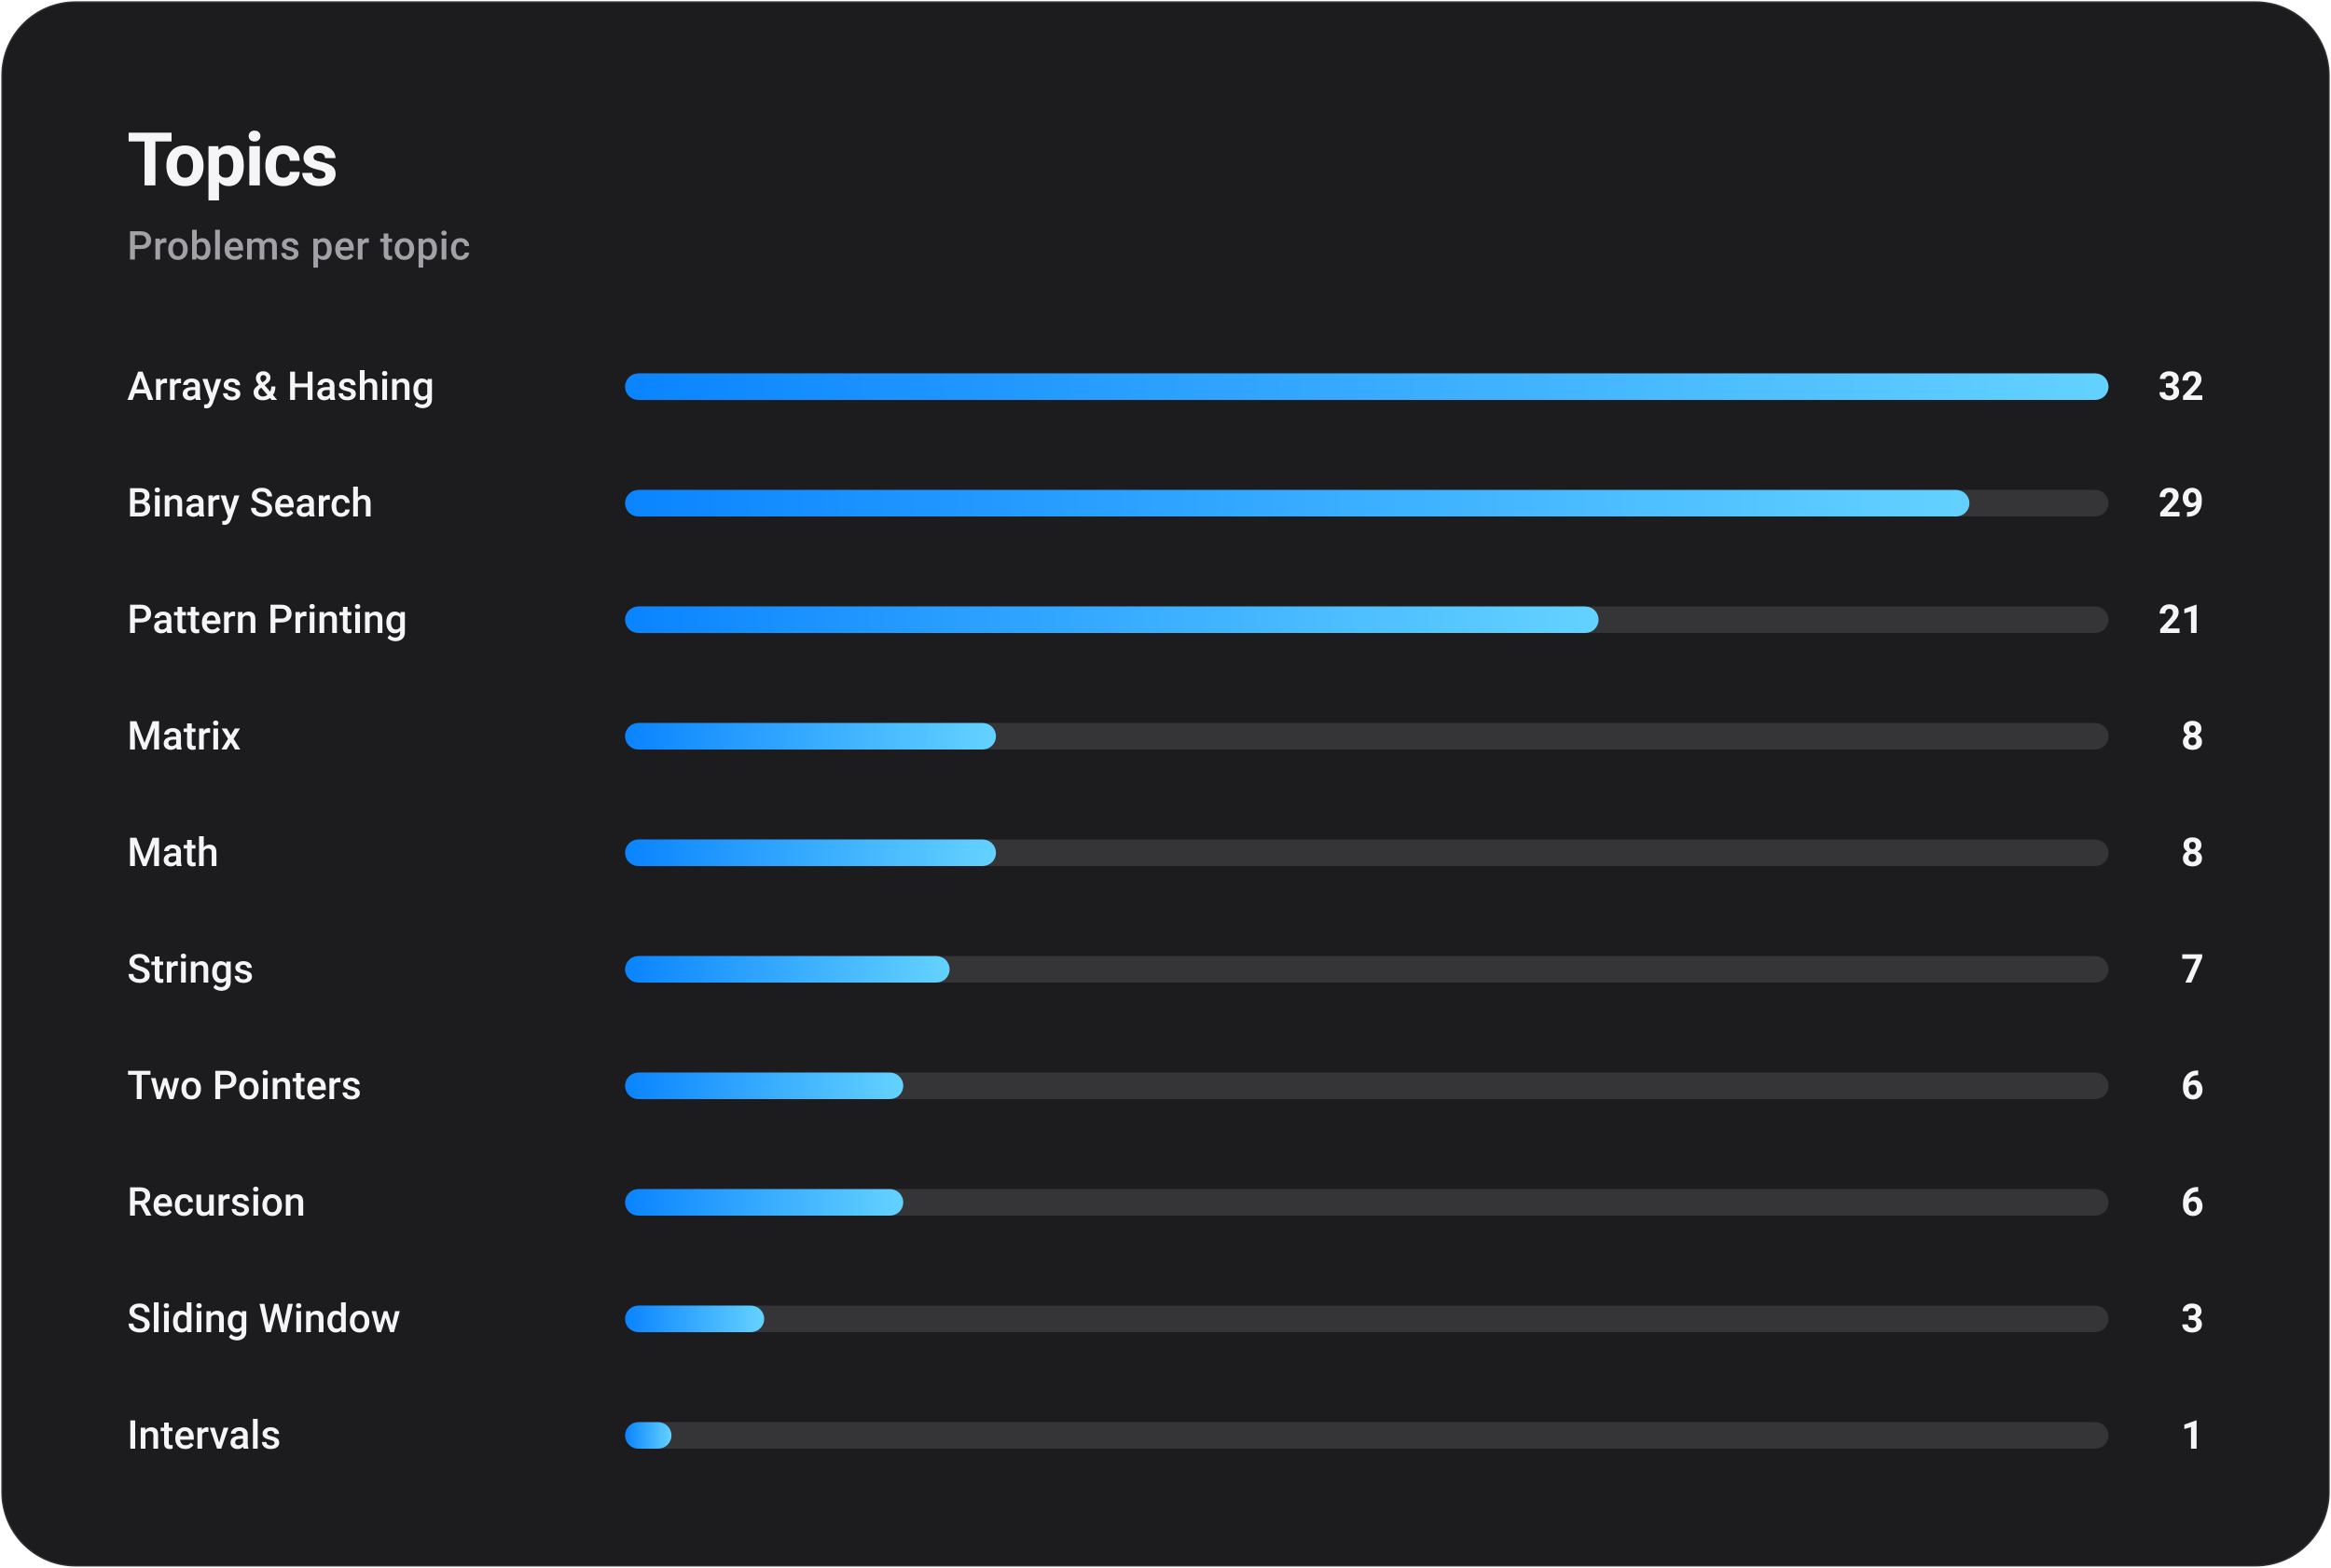
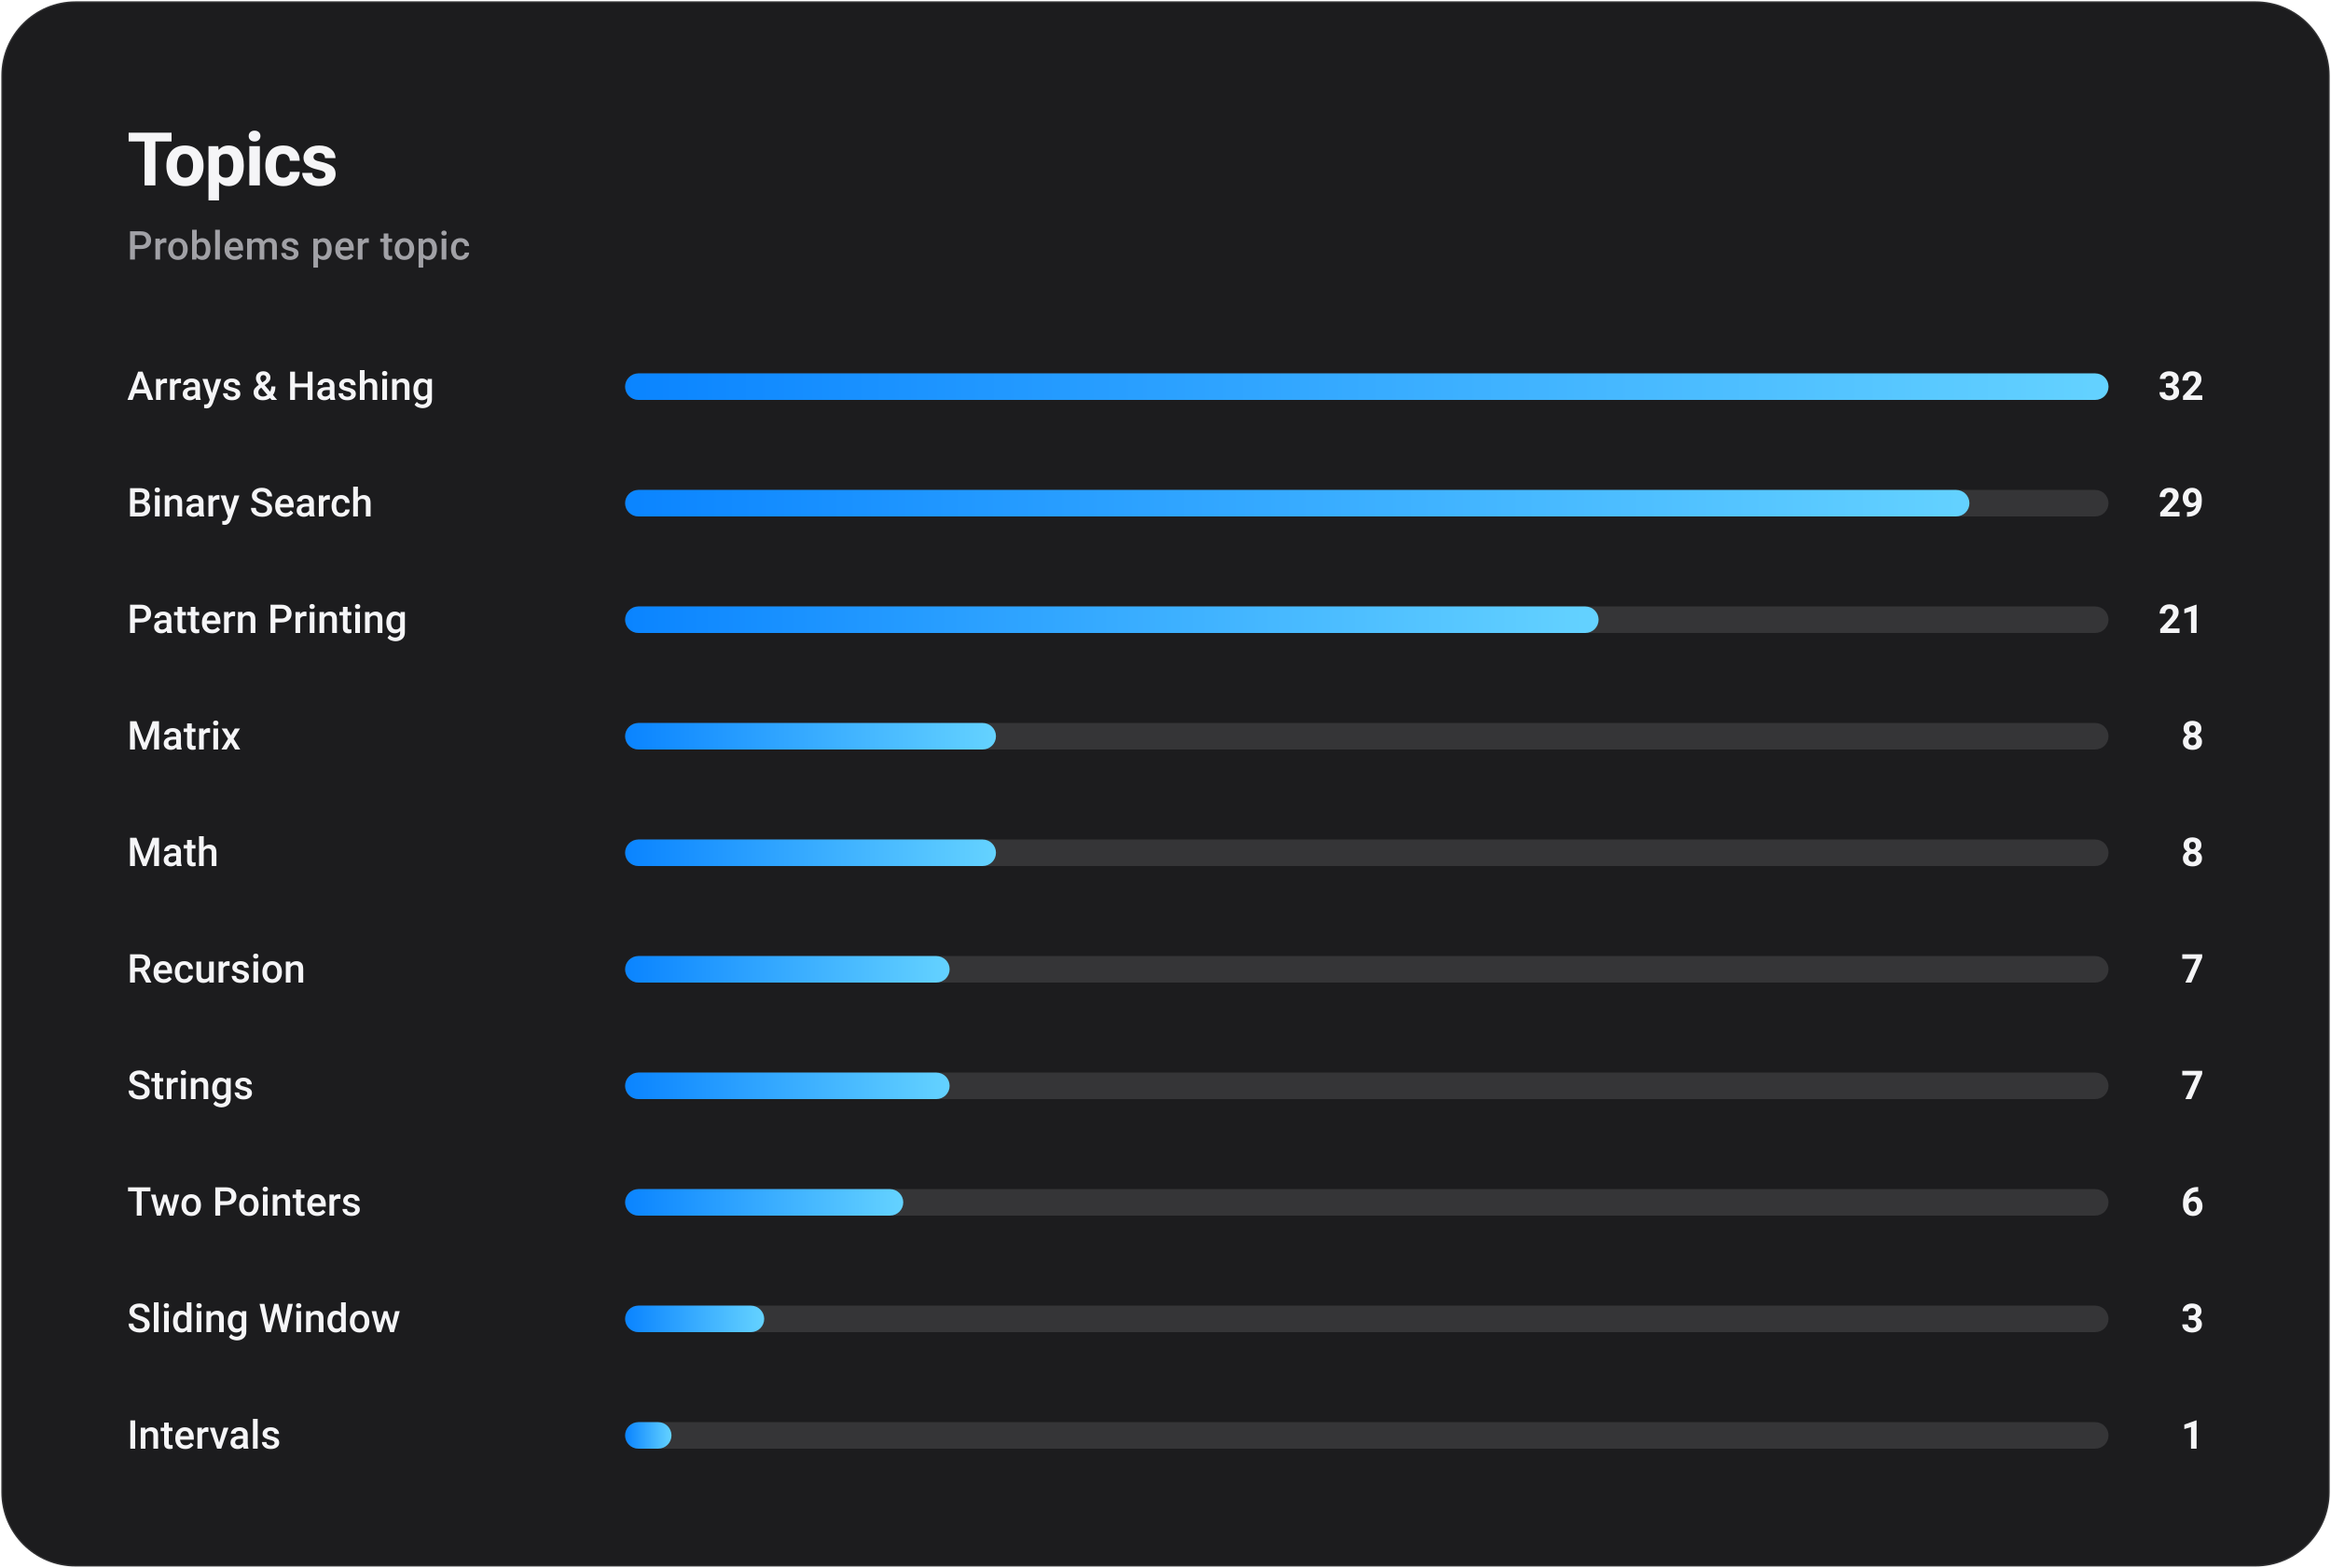
<svg xmlns="http://www.w3.org/2000/svg" width="880" height="592" viewBox="0 0 880 592" role="img" aria-labelledby="t d">
  <defs>
    <style>
text { font-family: -apple-system, BlinkMacSystemFont, "SF Pro Display", "SF Pro Text", "Segoe UI Variable Display", "Segoe UI", system-ui, Roboto, Helvetica, Arial, sans-serif; }
.num { font-variant-numeric: tabular-nums; }
@keyframes grow { from { transform: scaleX(0); } to { transform: scaleX(1); } }
@keyframes rise { from { transform: scaleY(0); } to { transform: scaleY(1); } }
@keyframes pop { from { opacity: 0; transform: scale(.92); } to { opacity: 1; transform: scale(1); } }
@keyframes fade { from { opacity: 0; transform: translateY(6px); } to { opacity: 1; transform: translateY(0); } }
.grow { transform-box: fill-box; transform-origin: 0% 50%; animation: grow .8s cubic-bezier(.22,1,.36,1) both; }
.rise { transform-box: fill-box; transform-origin: 50% 100%; animation: rise .8s cubic-bezier(.22,1,.36,1) both; }
.pop { transform-box: fill-box; transform-origin: 50% 50%; animation: pop .8s cubic-bezier(.22,1,.36,1) both; }
.fade { animation: fade .7s cubic-bezier(.22,1,.36,1) both; }
@media (prefers-reduced-motion: reduce) { .grow, .rise, .pop { transform-box: fill-box; transform-origin: 50% 50%; animation: pop .8s cubic-bezier(.22,1,.36,1) both; }
.fade { animation: none; } }
</style>
    <linearGradient id="acc" x1="0" y1="0" x2="1" y2="0">
      <stop offset="0" stop-color="#0A84FF" />
      <stop offset="1" stop-color="#64D2FF" />
    </linearGradient>
    <linearGradient id="accv" x1="0" y1="1" x2="0" y2="0">
      <stop offset="0" stop-color="#0A84FF" />
      <stop offset="1" stop-color="#64D2FF" />
    </linearGradient>
  </defs>
  <rect x="0.5" y="0.5" width="879" height="591" rx="28" fill="#1C1C1E" stroke="rgba(255,255,255,0.10)" />
  <text x="48" y="70" font-size="28" font-weight="700" fill="#F5F5F7" text-anchor="start" letter-spacing="-0.02em">Topics</text>
  <text x="48" y="98" font-size="15" font-weight="500" fill="#A1A1A6" text-anchor="start" letter-spacing="0.01em">Problems per topic</text>
  <text x="48" y="151" font-size="15" font-weight="500" fill="#F5F5F7" text-anchor="start" letter-spacing="0.0em">Arrays &amp; Hashing</text>
  <rect x="236" y="141" width="560" height="10" rx="5" fill="rgba(255,255,255,0.11)" />
  <rect class="grow" style="animation-delay:0ms" x="236" y="141" width="560.0" height="10" rx="5" fill="url(#acc)" />
  <text x="832" y="151" font-size="15" font-weight="650" fill="#F5F5F7" text-anchor="end" letter-spacing="0.0em" class="num">32</text>
  <text x="48" y="195" font-size="15" font-weight="500" fill="#F5F5F7" text-anchor="start" letter-spacing="0.0em">Binary Search</text>
  <rect x="236" y="185" width="560" height="10" rx="5" fill="rgba(255,255,255,0.11)" />
  <rect class="grow" style="animation-delay:60ms" x="236" y="185" width="507.5" height="10" rx="5" fill="url(#acc)" />
  <text x="832" y="195" font-size="15" font-weight="650" fill="#F5F5F7" text-anchor="end" letter-spacing="0.0em" class="num">29</text>
  <text x="48" y="239" font-size="15" font-weight="500" fill="#F5F5F7" text-anchor="start" letter-spacing="0.0em">Pattern Printing</text>
  <rect x="236" y="229" width="560" height="10" rx="5" fill="rgba(255,255,255,0.11)" />
  <rect class="grow" style="animation-delay:120ms" x="236" y="229" width="367.5" height="10" rx="5" fill="url(#acc)" />
  <text x="832" y="239" font-size="15" font-weight="650" fill="#F5F5F7" text-anchor="end" letter-spacing="0.0em" class="num">21</text>
  <text x="48" y="283" font-size="15" font-weight="500" fill="#F5F5F7" text-anchor="start" letter-spacing="0.0em">Matrix</text>
  <rect x="236" y="273" width="560" height="10" rx="5" fill="rgba(255,255,255,0.11)" />
  <rect class="grow" style="animation-delay:180ms" x="236" y="273" width="140.0" height="10" rx="5" fill="url(#acc)" />
  <text x="832" y="283" font-size="15" font-weight="650" fill="#F5F5F7" text-anchor="end" letter-spacing="0.0em" class="num">8</text>
  <text x="48" y="327" font-size="15" font-weight="500" fill="#F5F5F7" text-anchor="start" letter-spacing="0.0em">Math</text>
  <rect x="236" y="317" width="560" height="10" rx="5" fill="rgba(255,255,255,0.11)" />
  <rect class="grow" style="animation-delay:240ms" x="236" y="317" width="140.0" height="10" rx="5" fill="url(#acc)" />
  <text x="832" y="327" font-size="15" font-weight="650" fill="#F5F5F7" text-anchor="end" letter-spacing="0.0em" class="num">8</text>
-   <text x="48" y="371" font-size="15" font-weight="500" fill="#F5F5F7" text-anchor="start" letter-spacing="0.0em">Strings</text>
+   <text x="48" y="371" font-size="15" font-weight="500" fill="#F5F5F7" text-anchor="start" letter-spacing="0.0em">Recursion</text>
  <rect x="236" y="361" width="560" height="10" rx="5" fill="rgba(255,255,255,0.11)" />
  <rect class="grow" style="animation-delay:300ms" x="236" y="361" width="122.5" height="10" rx="5" fill="url(#acc)" />
  <text x="832" y="371" font-size="15" font-weight="650" fill="#F5F5F7" text-anchor="end" letter-spacing="0.0em" class="num">7</text>
-   <text x="48" y="415" font-size="15" font-weight="500" fill="#F5F5F7" text-anchor="start" letter-spacing="0.0em">Two Pointers</text>
+   <text x="48" y="415" font-size="15" font-weight="500" fill="#F5F5F7" text-anchor="start" letter-spacing="0.0em">Strings</text>
  <rect x="236" y="405" width="560" height="10" rx="5" fill="rgba(255,255,255,0.11)" />
-   <rect class="grow" style="animation-delay:360ms" x="236" y="405" width="105.0" height="10" rx="5" fill="url(#acc)" />
-   <text x="832" y="415" font-size="15" font-weight="650" fill="#F5F5F7" text-anchor="end" letter-spacing="0.0em" class="num">6</text>
-   <text x="48" y="459" font-size="15" font-weight="500" fill="#F5F5F7" text-anchor="start" letter-spacing="0.0em">Recursion</text>
+   <rect class="grow" style="animation-delay:360ms" x="236" y="405" width="122.5" height="10" rx="5" fill="url(#acc)" />
+   <text x="832" y="415" font-size="15" font-weight="650" fill="#F5F5F7" text-anchor="end" letter-spacing="0.0em" class="num">7</text>
+   <text x="48" y="459" font-size="15" font-weight="500" fill="#F5F5F7" text-anchor="start" letter-spacing="0.0em">Two Pointers</text>
  <rect x="236" y="449" width="560" height="10" rx="5" fill="rgba(255,255,255,0.11)" />
  <rect class="grow" style="animation-delay:420ms" x="236" y="449" width="105.0" height="10" rx="5" fill="url(#acc)" />
  <text x="832" y="459" font-size="15" font-weight="650" fill="#F5F5F7" text-anchor="end" letter-spacing="0.0em" class="num">6</text>
  <text x="48" y="503" font-size="15" font-weight="500" fill="#F5F5F7" text-anchor="start" letter-spacing="0.0em">Sliding Window</text>
  <rect x="236" y="493" width="560" height="10" rx="5" fill="rgba(255,255,255,0.11)" />
  <rect class="grow" style="animation-delay:480ms" x="236" y="493" width="52.5" height="10" rx="5" fill="url(#acc)" />
  <text x="832" y="503" font-size="15" font-weight="650" fill="#F5F5F7" text-anchor="end" letter-spacing="0.0em" class="num">3</text>
  <text x="48" y="547" font-size="15" font-weight="500" fill="#F5F5F7" text-anchor="start" letter-spacing="0.0em">Intervals</text>
  <rect x="236" y="537" width="560" height="10" rx="5" fill="rgba(255,255,255,0.11)" />
  <rect class="grow" style="animation-delay:540ms" x="236" y="537" width="17.5" height="10" rx="5" fill="url(#acc)" />
  <text x="832" y="547" font-size="15" font-weight="650" fill="#F5F5F7" text-anchor="end" letter-spacing="0.0em" class="num">1</text>
</svg>
